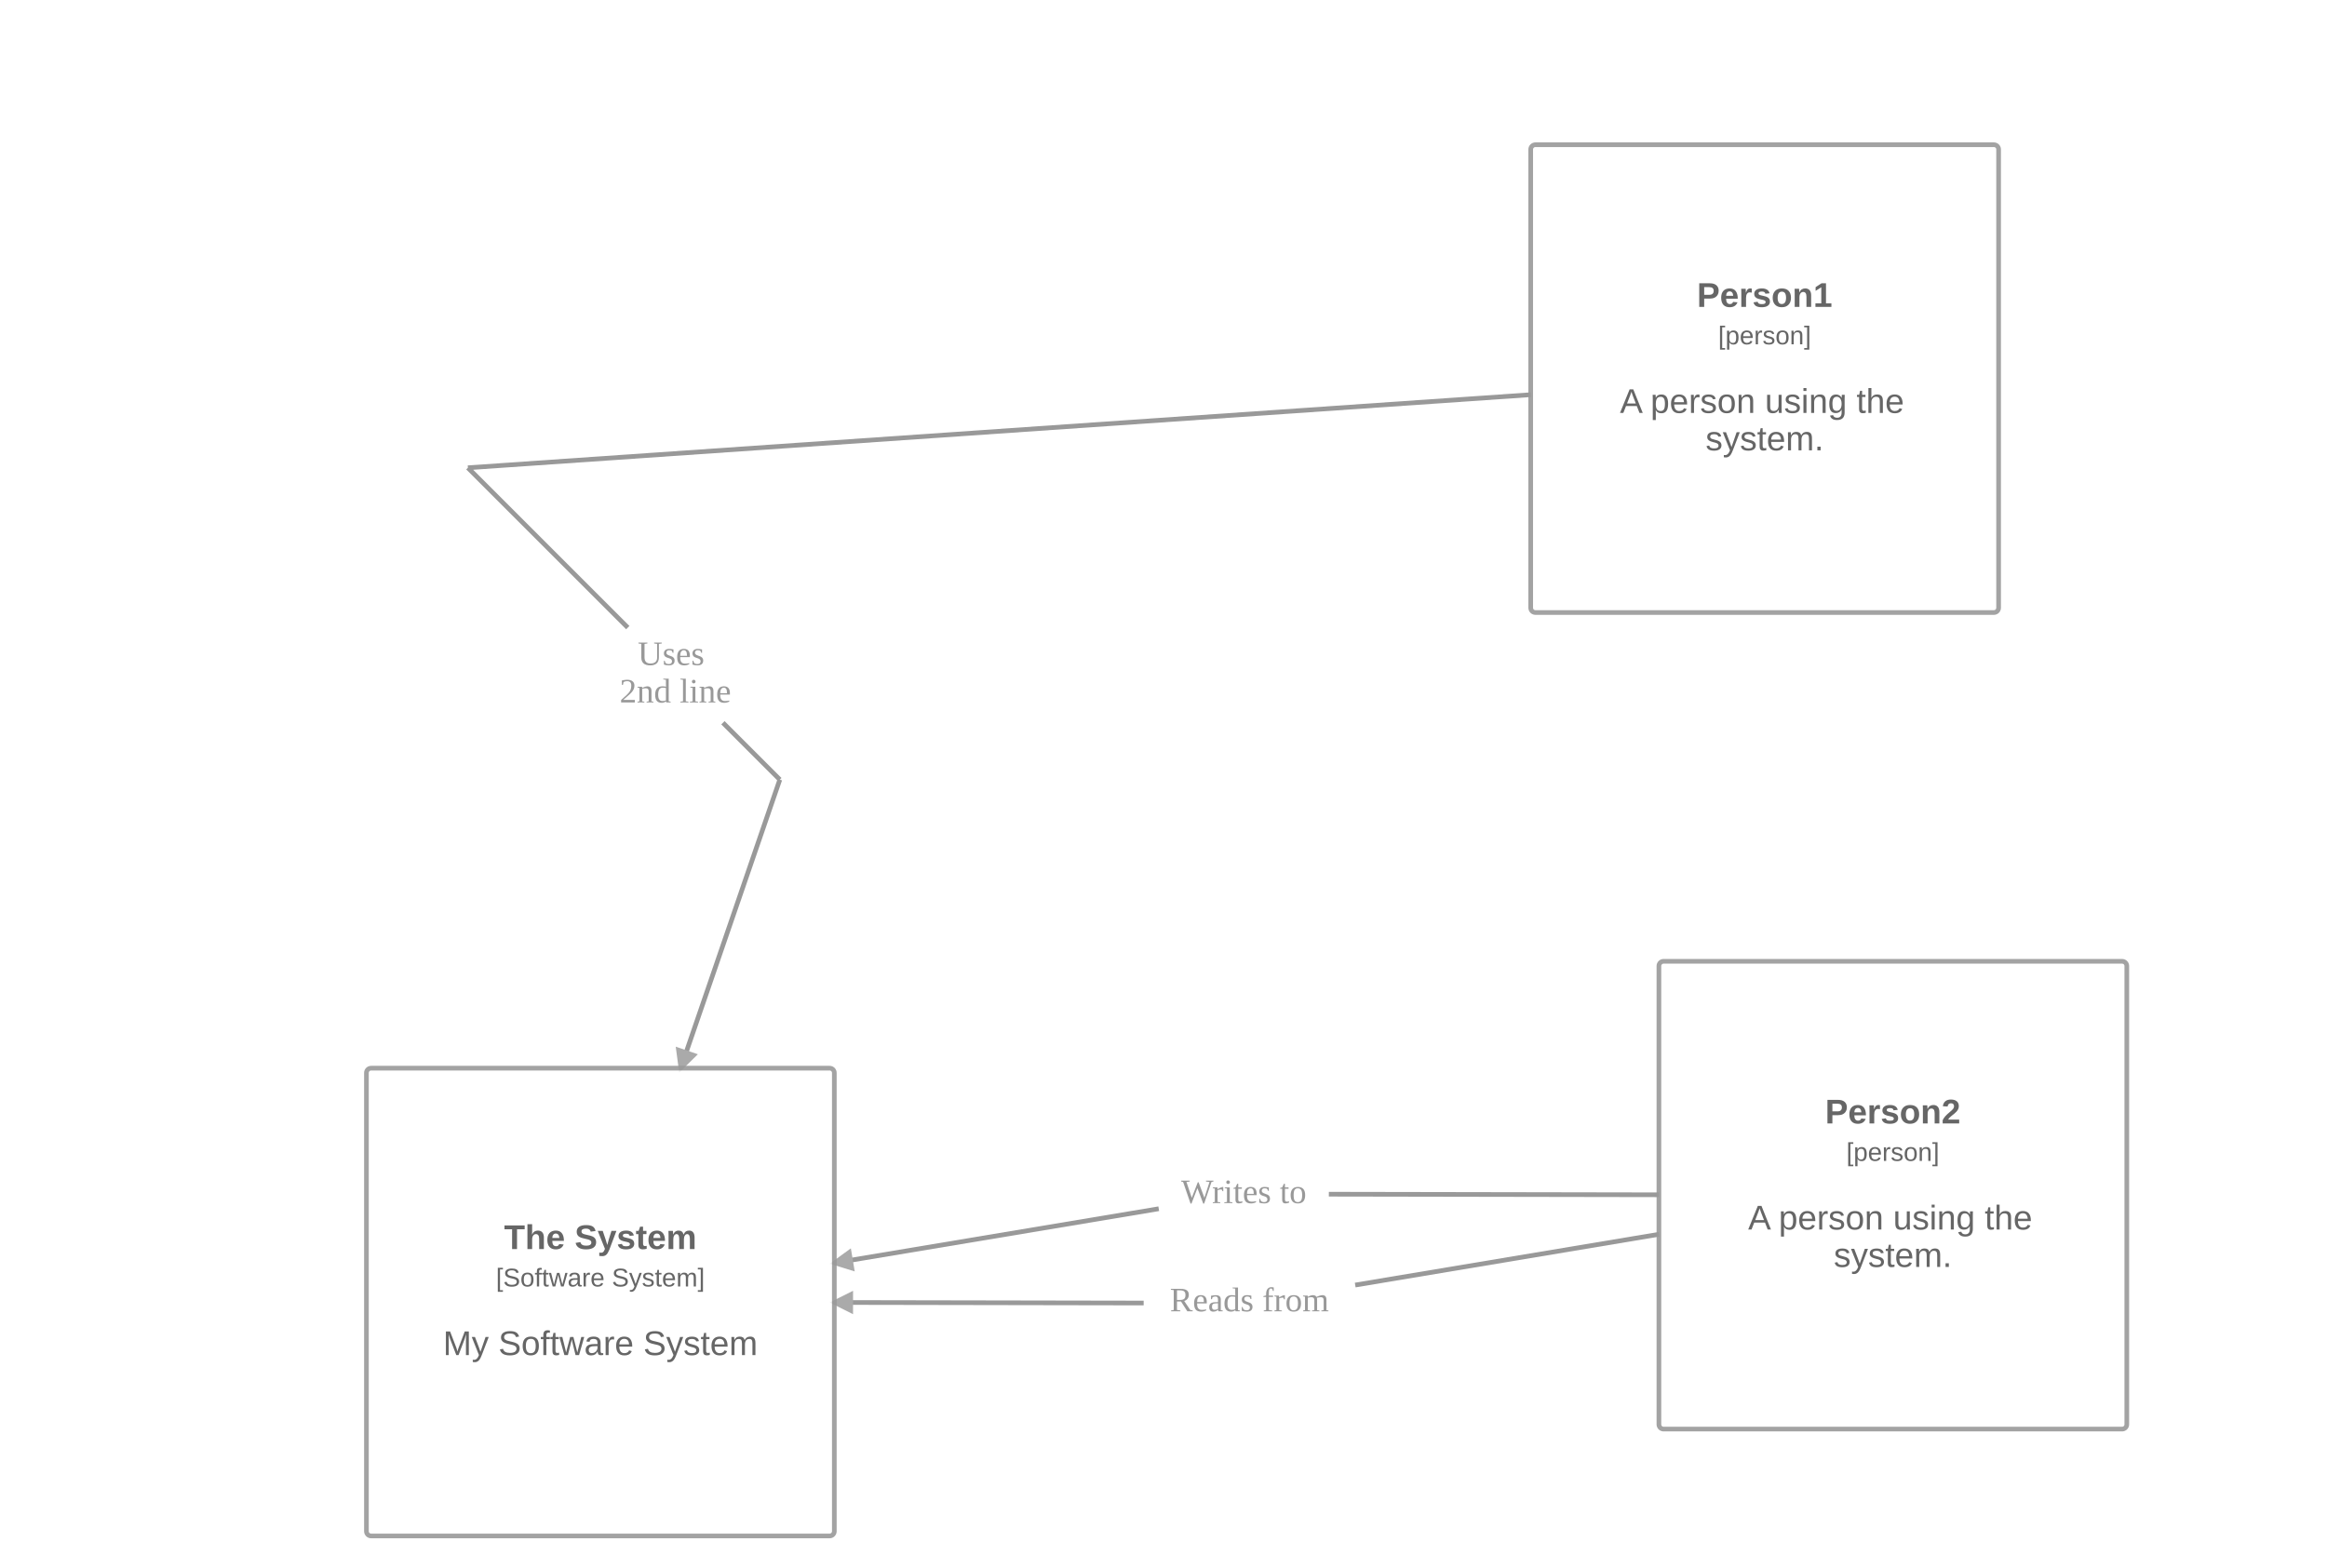
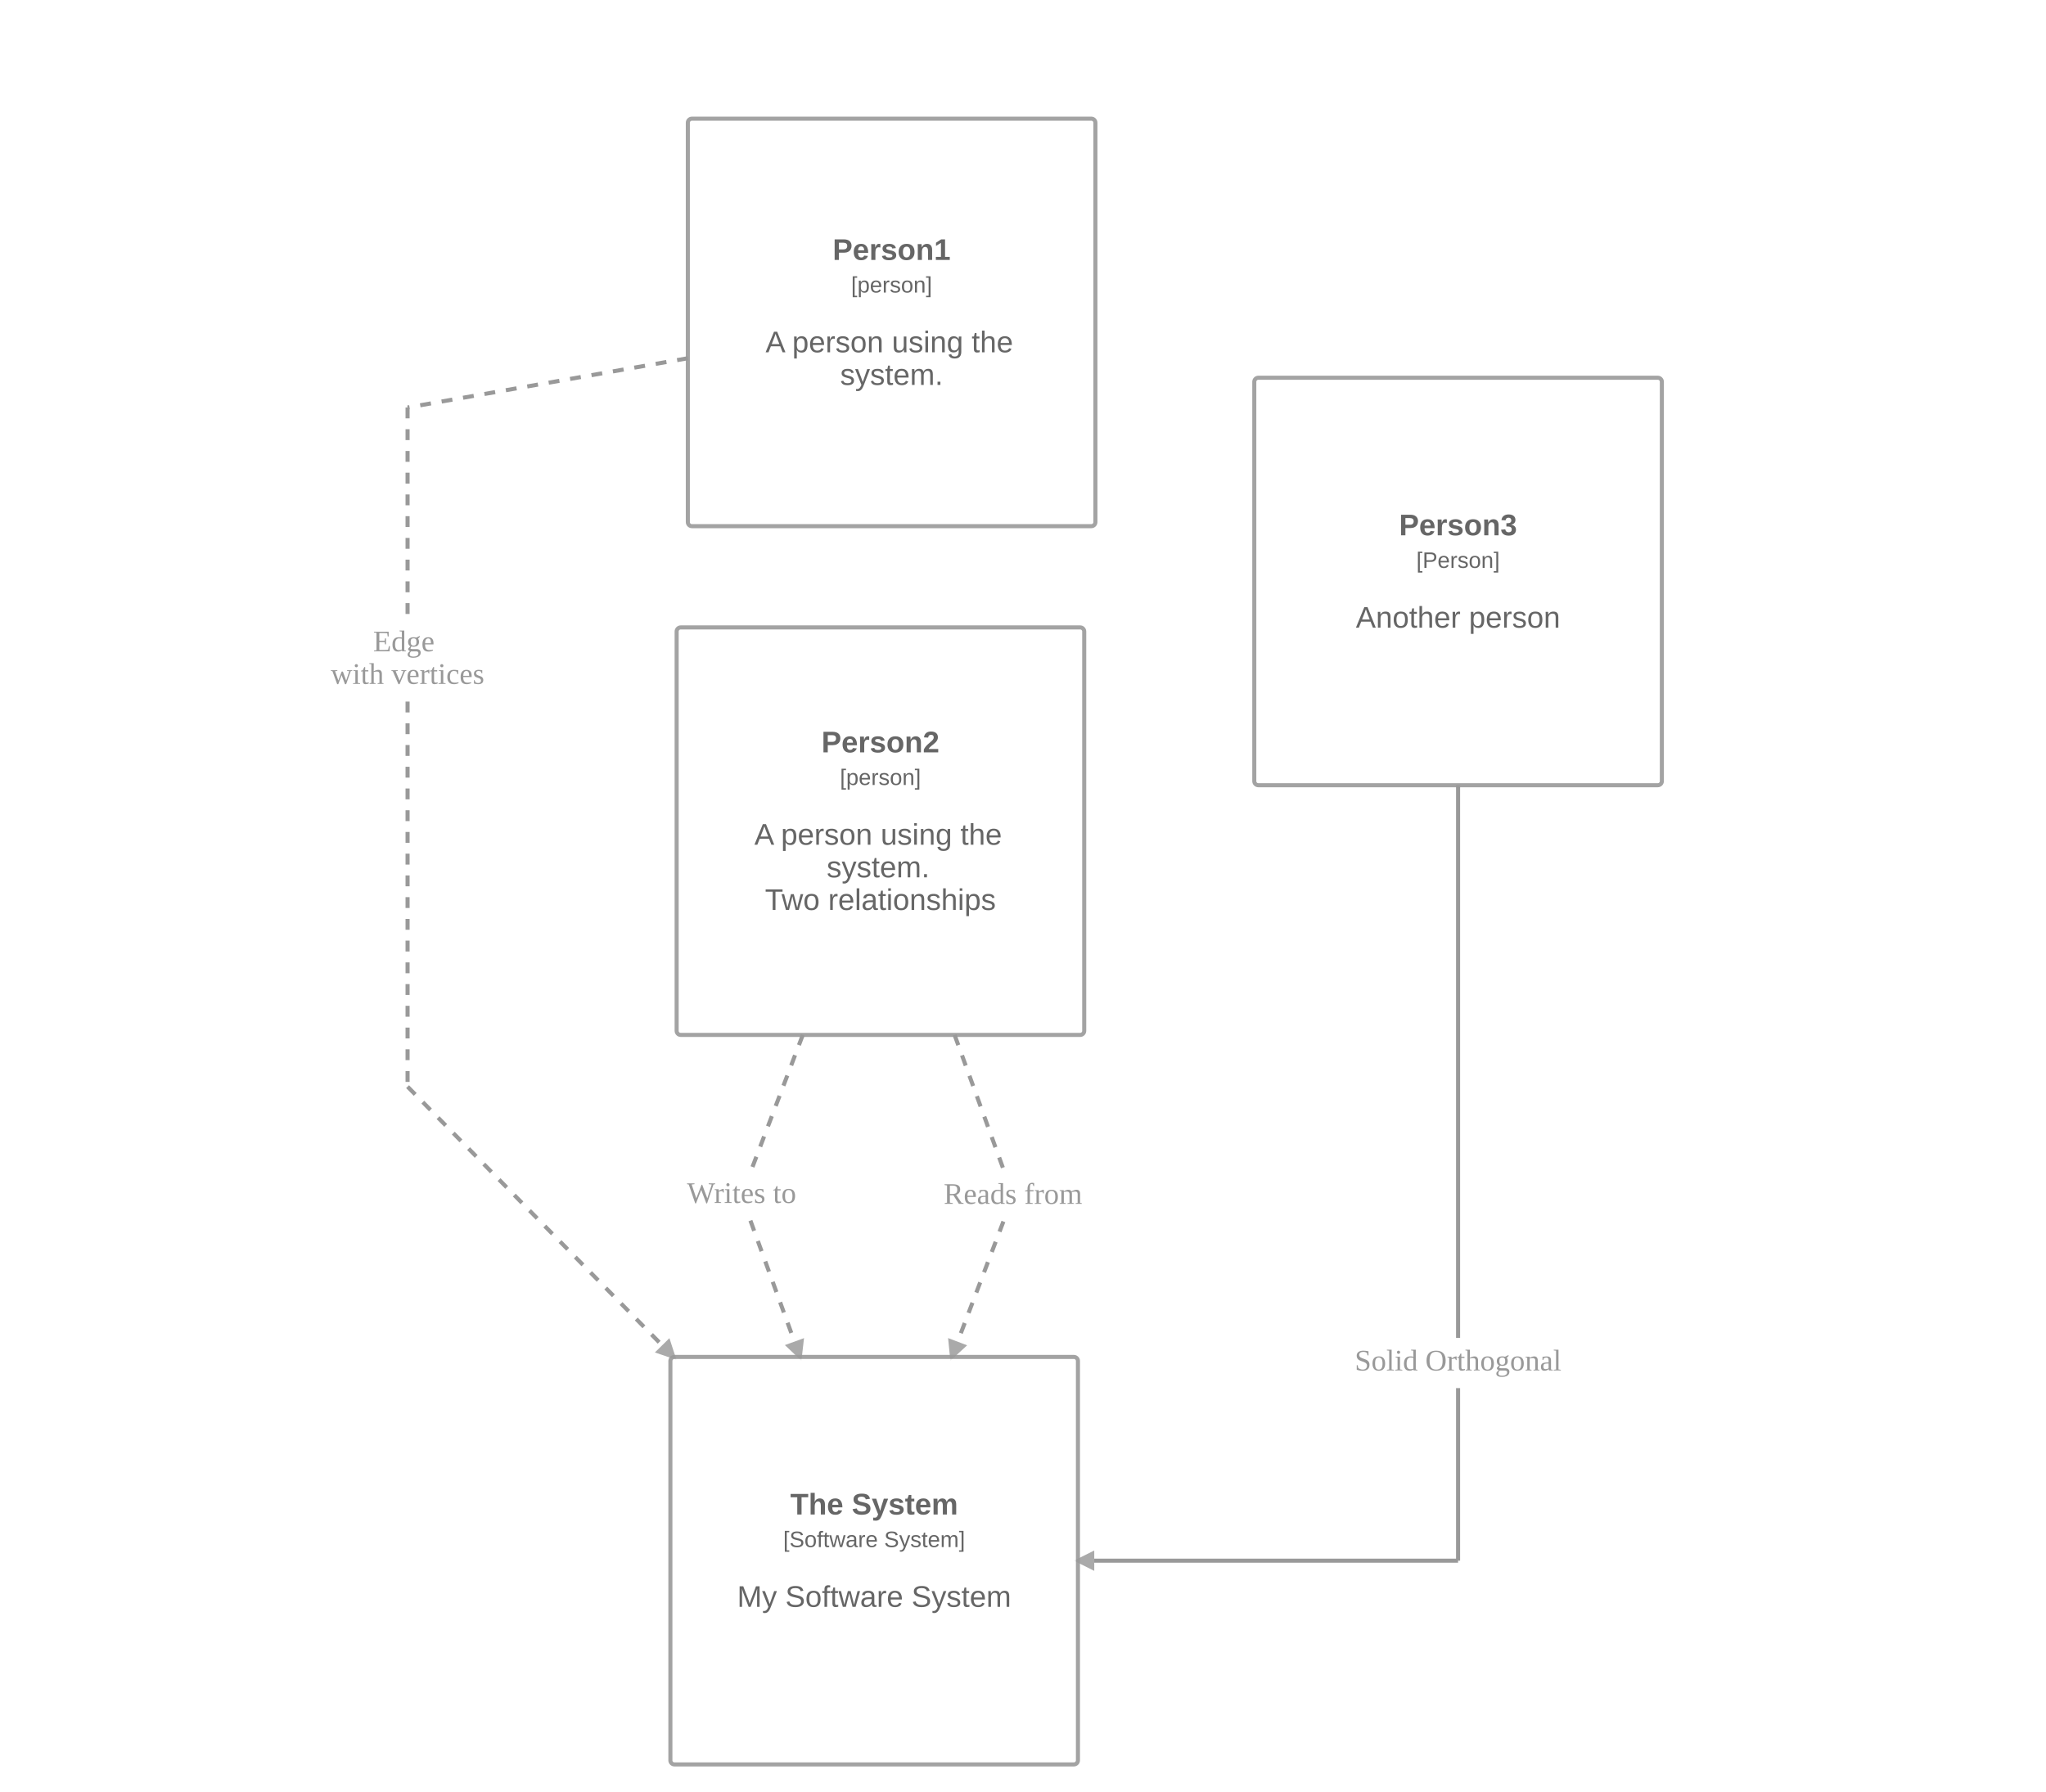
- <svg xmlns="http://www.w3.org/2000/svg" id="graph" width="1492" height="1005.05">
+ <svg xmlns="http://www.w3.org/2000/svg" id="graph" width="1506" height="1318.953">
  <defs>
    <marker id="arrow" viewBox="0 0 5 5" refX="4" refY="2.5" markerWidth="5" markerHeight="5" orient="auto" markerUnits="strokeWidth">
      <path fill="#aaa" stroke-width="1" stroke="none" d="M0,0 L5,2.5 L0,5 Z" class="arrowHead" />
    </marker>
    <g id="icon-circle" transform="translate(0,-12)" class="icon">
      <circle cx="7" cy="7" r="7" />
    </g>
    <g id="icon-cube" transform="translate(0, -14)" class="icon">
      <path d="M 5 0 h 10 v 10 l -5 5 h -10 v -10 l 5 -5 M 0 5 h 10 v 10 M 15 0 l -5 5" />
    </g>
  </defs>
  <g class="zoom" transform="scale(1)">
    <g class="groups" />
    <g class="edges">
-       <g class="edge" id="14eytmf" data-from="fphk5f" data-to="ucih59">
-         <rect x="383.499" y="402.515" rx="0" ry="0" width="99.031" height="61" fill="none" stroke="none" />
-         <text x="0" y="402.515" text-anchor="middle" stroke="none" font-size="22" fill="#999" data-field="label">
-           <tspan x="433.015" dy="24px" font-size="22px" font-weight="normal">Uses</tspan>
-           <tspan x="433.015" dy="24px" font-size="22px" font-weight="normal">2nd line</tspan>
+       <g class="edge" id="1vx4bg9" data-from="fphk5f" data-to="ucih59">
+         <rect x="227.578" y="455.483" rx="0" ry="0" width="144.844" height="61" fill="none" stroke="none" />
+         <text x="0" y="455.483" text-anchor="middle" stroke="none" font-size="22" fill="#999" data-field="label">
+           <tspan x="300" dy="24px" font-size="22px" font-weight="normal">Edge</tspan>
+           <tspan x="300" dy="24px" font-size="22px" font-weight="normal">with vertices</tspan>
        </text>
-         <path marker-end="url(#arrow)" class="edge" d="M981.443,253.137 L300,300 M300,300 L402.515,402.515 M463.515,463.515 L500,500 M500,500 L436.455,685.05" fill="none" stroke="#999" stroke-width="3" />
+         <path marker-end="url(#arrow)" class="edge" d="M506.297,263.731 L300,300 M300,300 L300,455.483 M300,516.483 L300,800 M300,800 L495.813,998.953" fill="none" stroke="#999" stroke-width="3" stroke-dasharray="8" />
      </g>
      <g class="edge" id="o7eyjl" data-from="fzh5ue" data-to="ucih59">
-         <rect x="742.952" y="747.585" rx="0" ry="0" width="109.062" height="37" fill="none" stroke="none" />
-         <text x="0" y="747.585" text-anchor="middle" stroke="none" font-size="22" fill="#999" data-field="label">
-           <tspan x="797.483" dy="24px" font-size="22px" font-weight="normal">Writes to</tspan>
+         <rect x="491.349" y="861.593" rx="0" ry="0" width="109.062" height="37" fill="none" stroke="none" />
+         <text x="0" y="861.593" text-anchor="middle" stroke="none" font-size="22" fill="#999" data-field="label">
+           <tspan x="545.88" dy="24px" font-size="22px" font-weight="normal">Writes to</tspan>
        </text>
-         <path marker-end="url(#arrow)" class="edge" d="M1063.639,766.25 L852.014,765.876 M742.952,775.201 L534.945,809.974" fill="none" stroke="#999" stroke-width="3" />
+         <path marker-end="url(#arrow)" class="edge" d="M590.912,761.897 L552.929,861.593 M552.363,898.593 L588.875,998.953" fill="none" stroke="#999" stroke-width="3" stroke-dasharray="8" />
      </g>
      <g class="edge" id="zytrhj" data-from="fzh5ue" data-to="ucih59">
-         <rect x="733.281" y="816.98" rx="0" ry="0" width="135.641" height="37" fill="none" stroke="none" />
-         <text x="0" y="816.98" text-anchor="middle" stroke="none" font-size="22" fill="#999" data-field="label">
-           <tspan x="801.101" dy="24px" font-size="22px" font-weight="normal">Reads from</tspan>
+         <rect x="677.807" y="862.257" rx="0" ry="0" width="135.641" height="37" fill="none" stroke="none" />
+         <text x="0" y="862.257" text-anchor="middle" stroke="none" font-size="22" fill="#999" data-field="label">
+           <tspan x="745.627" dy="24px" font-size="22px" font-weight="normal">Reads from</tspan>
        </text>
-         <path marker-end="url(#arrow)" class="edge" d="M1063.639,791.591 L868.921,824.143 M733.281,835.666 L534.945,835.315" fill="none" stroke="#999" stroke-width="3" />
+         <path marker-end="url(#arrow)" class="edge" d="M702.632,761.897 L739.144,862.257 M738.579,899.257 L700.595,998.953" fill="none" stroke="#999" stroke-width="3" stroke-dasharray="8" />
+       </g>
+       <g class="edge" id="19x799c" data-from="g9grjd" data-to="ucih59">
+         <rect x="980.347" y="984.916" rx="0" ry="0" width="185.797" height="37" fill="none" stroke="none" />
+         <text x="0" y="984.916" text-anchor="middle" stroke="none" font-size="22" fill="#999" data-field="label">
+           <tspan x="1073.246" dy="24px" font-size="22px" font-weight="normal">Solid Orthogonal</tspan>
+         </text>
+         <path marker-end="url(#arrow)" class="edge" d="M1073.246,578.08 L1073.246,984.916 M1073.246,1021.916 L1073.246,1148.953 M1073.246,1148.953 L793.446,1148.953" fill="none" stroke="#999" stroke-width="3" />
      </g>
    </g>
    <g class="nodes">
-       <g class="node" id="fphk5f" transform="translate(1131.443,242.8216)">
+       <g class="node" id="fphk5f" transform="translate(656.2974,237.3596)">
        <rect rx="3" ry="3" x="-150" y="-150" width="300" height="300" class="nodeBorder" fill="rgba(255, 255, 255, .9)" stroke="#999" stroke-width="3px" opacity="0.9" />
        <g transform="translate(0,-70)">
          <text x="0" y="0" text-anchor="middle" font-family="Arial, sans-serif" stroke="none" fill="#666" data-field="name">
            <tspan x="0" dy="24px" font-size="22px" font-weight="bold">Person1</tspan>
          </text>
          <text x="0" y="48" text-anchor="middle" font-family="Arial, sans-serif" stroke="none" fill="#666" font-size="16.5">[person]</text>
          <text x="0" y="68" text-anchor="middle" font-family="Arial, sans-serif" stroke="none" fill="#666" data-field="description">
            <tspan x="0" dy="24px" font-size="22px" font-weight="normal">A person using the</tspan>
            <tspan x="0" dy="24px" font-size="22px" font-weight="normal">system.</tspan>
          </text>
        </g>
      </g>
-       <g class="node" id="fzh5ue" transform="translate(1213.639,766.5155)">
+       <g class="node" id="fzh5ue" transform="translate(648.0612,611.8967)">
        <rect rx="3" ry="3" x="-150" y="-150" width="300" height="300" class="nodeBorder" fill="rgba(255, 255, 255, .9)" stroke="#999" stroke-width="3px" opacity="0.9" />
-         <g transform="translate(0,-70)">
+         <g transform="translate(0,-82)">
          <text x="0" y="0" text-anchor="middle" font-family="Arial, sans-serif" stroke="none" fill="#666" data-field="name">
            <tspan x="0" dy="24px" font-size="22px" font-weight="bold">Person2</tspan>
          </text>
          <text x="0" y="48" text-anchor="middle" font-family="Arial, sans-serif" stroke="none" fill="#666" font-size="16.5">[person]</text>
          <text x="0" y="68" text-anchor="middle" font-family="Arial, sans-serif" stroke="none" fill="#666" data-field="description">
            <tspan x="0" dy="24px" font-size="22px" font-weight="normal">A person using the</tspan>
            <tspan x="0" dy="24px" font-size="22px" font-weight="normal">system.</tspan>
+             <tspan x="0" dy="24px" font-size="22px" font-weight="normal">Two relationships</tspan>
          </text>
        </g>
      </g>
-       <g class="node" id="ucih59" transform="translate(384.9452,835.0496)">
+       <g class="node" id="g9grjd" transform="translate(1073.246,428.0796)">
+         <rect rx="3" ry="3" x="-150" y="-150" width="300" height="300" class="nodeBorder" fill="rgba(255, 255, 255, .9)" stroke="#999" stroke-width="3px" opacity="0.9" />
+         <g transform="translate(0,-58)">
+           <text x="0" y="0" text-anchor="middle" font-family="Arial, sans-serif" stroke="none" fill="#666" data-field="name">
+             <tspan x="0" dy="24px" font-size="22px" font-weight="bold">Person3</tspan>
+           </text>
+           <text x="0" y="48" text-anchor="middle" font-family="Arial, sans-serif" stroke="none" fill="#666" font-size="16.5">[Person]</text>
+           <text x="0" y="68" text-anchor="middle" font-family="Arial, sans-serif" stroke="none" fill="#666" data-field="description">
+             <tspan x="0" dy="24px" font-size="22px" font-weight="normal">Another person</tspan>
+           </text>
+         </g>
+       </g>
+       <g class="node" id="ucih59" transform="translate(643.4459,1148.953)">
        <rect rx="3" ry="3" x="-150" y="-150" width="300" height="300" class="nodeBorder" fill="rgba(255, 255, 255, .9)" stroke="#999" stroke-width="3px" opacity="0.9" />
        <g transform="translate(0,-58)">
          <text x="0" y="0" text-anchor="middle" font-family="Arial, sans-serif" stroke="none" fill="#666" data-field="name">
            <tspan x="0" dy="24px" font-size="22px" font-weight="bold">The System</tspan>
          </text>
          <text x="0" y="48" text-anchor="middle" font-family="Arial, sans-serif" stroke="none" fill="#666" font-size="16.5">[Software System]</text>
          <text x="0" y="68" text-anchor="middle" font-family="Arial, sans-serif" stroke="none" fill="#666" data-field="description">
            <tspan x="0" dy="24px" font-size="22px" font-weight="normal">My Software System</tspan>
          </text>
        </g>
      </g>
    </g>
  </g>
</svg>
